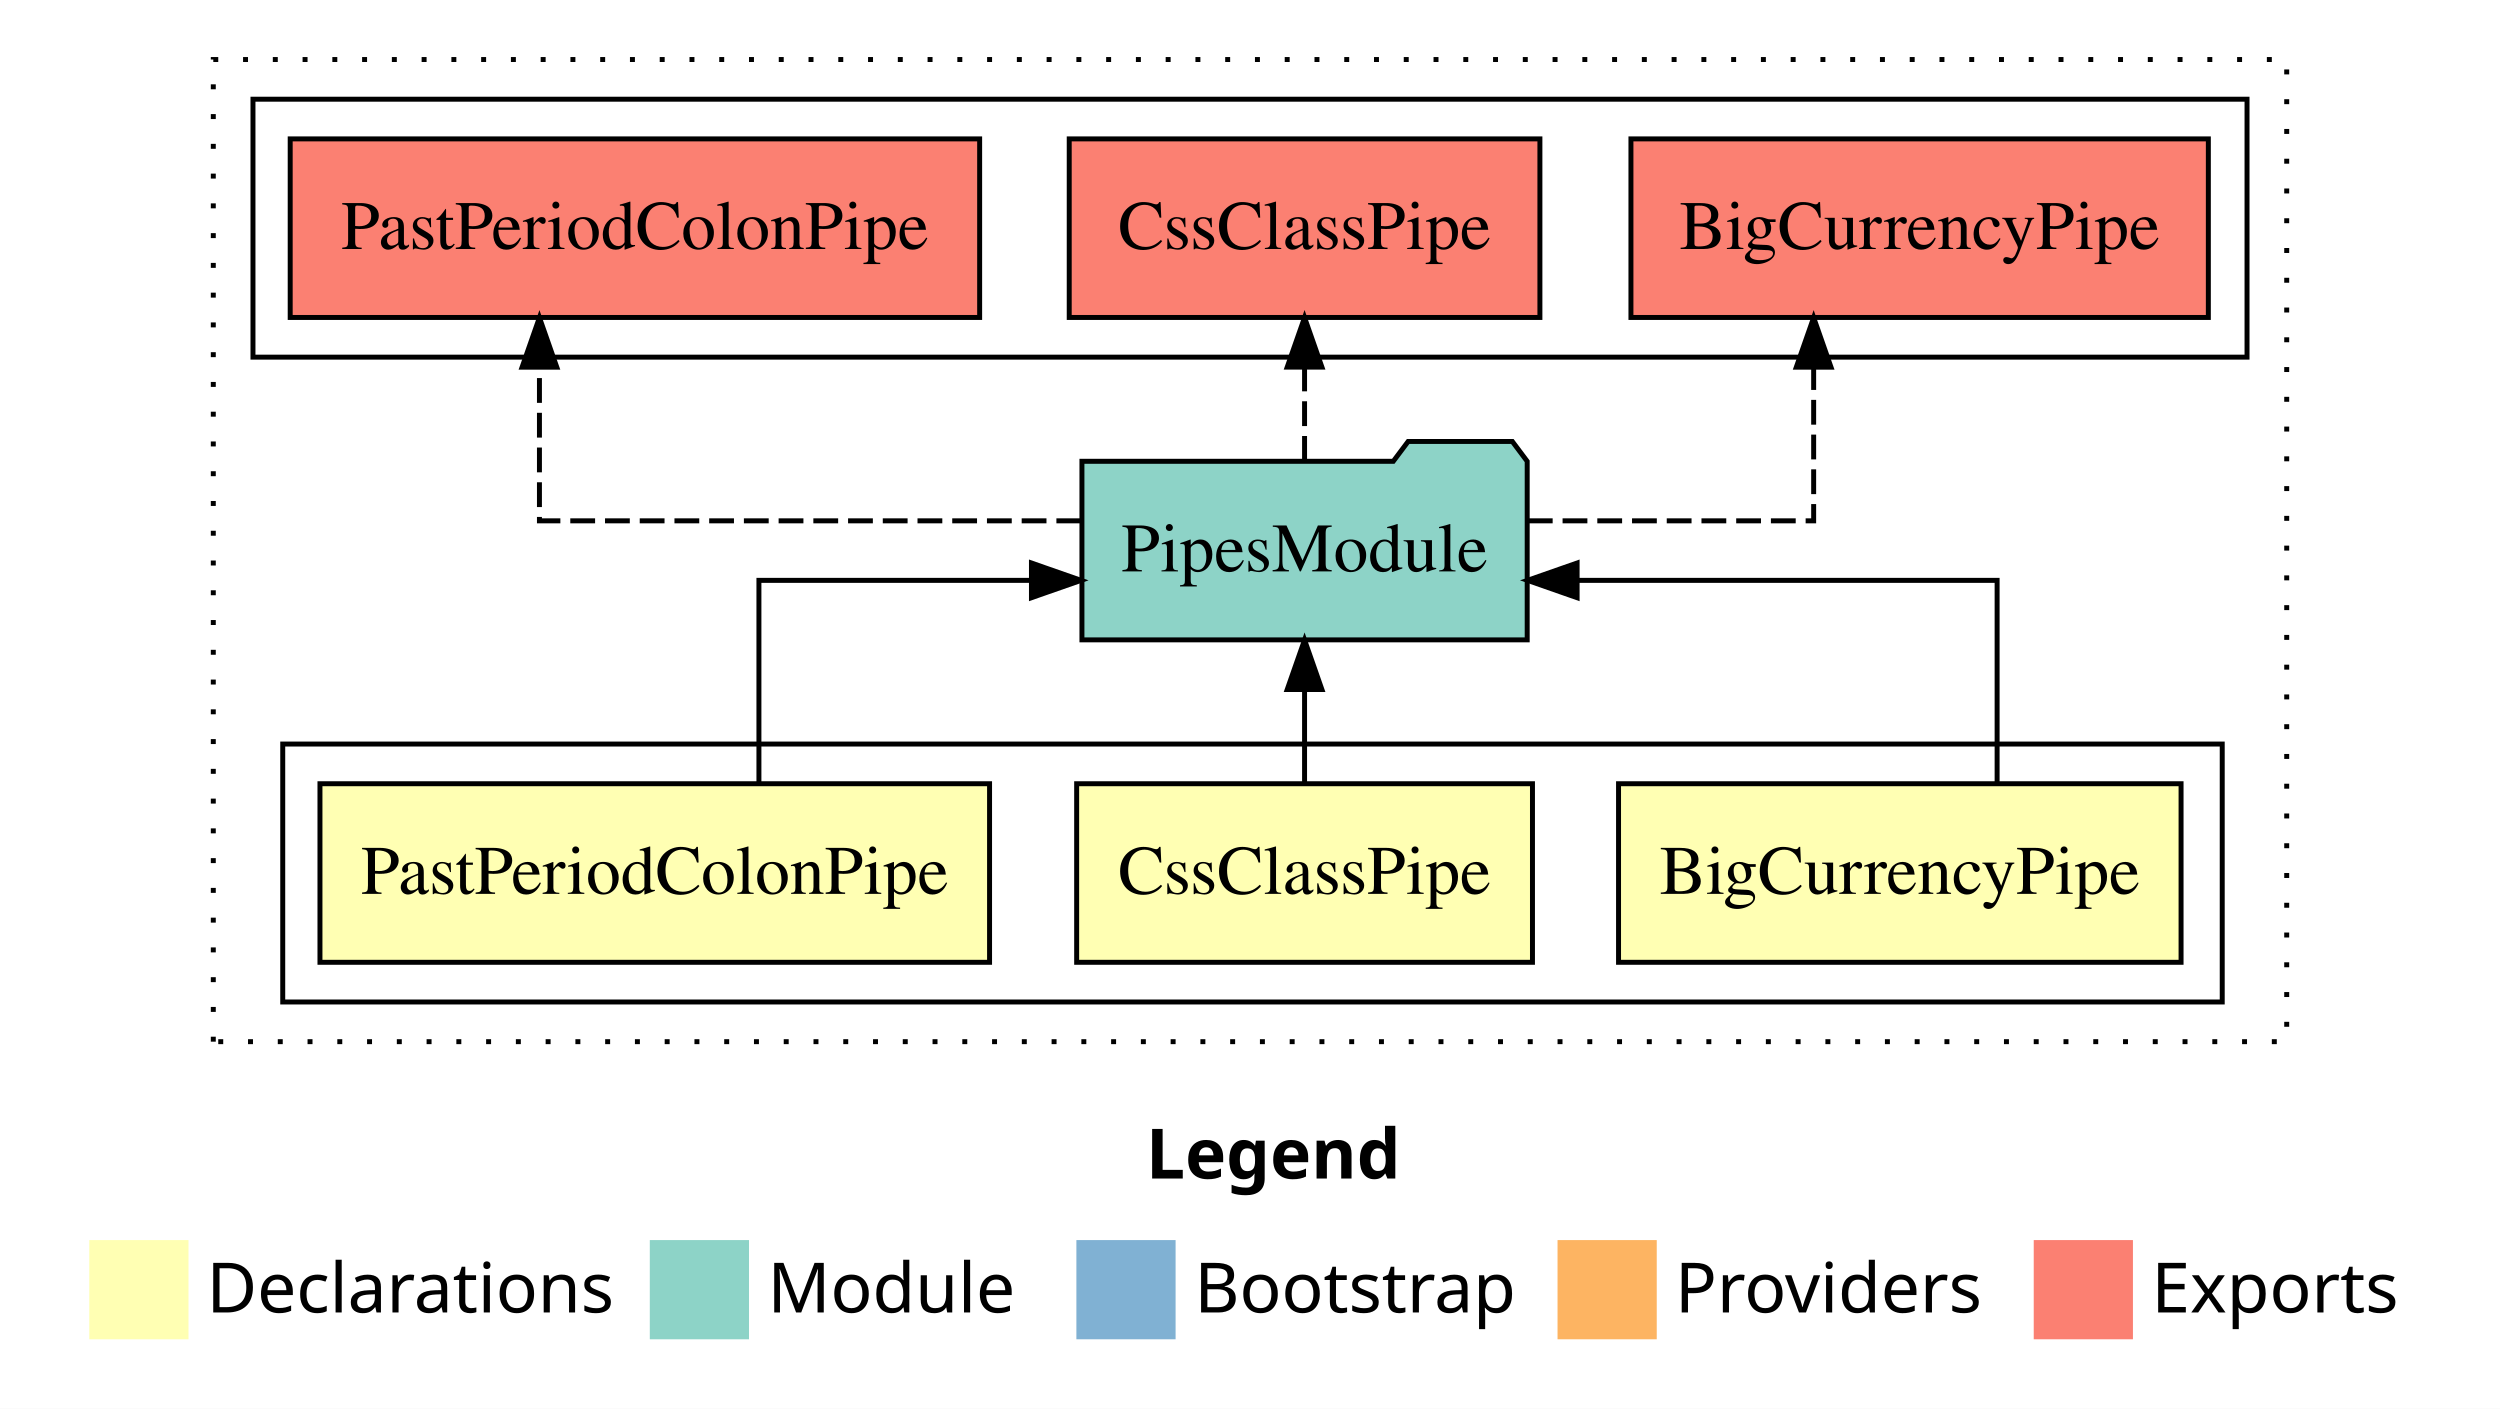
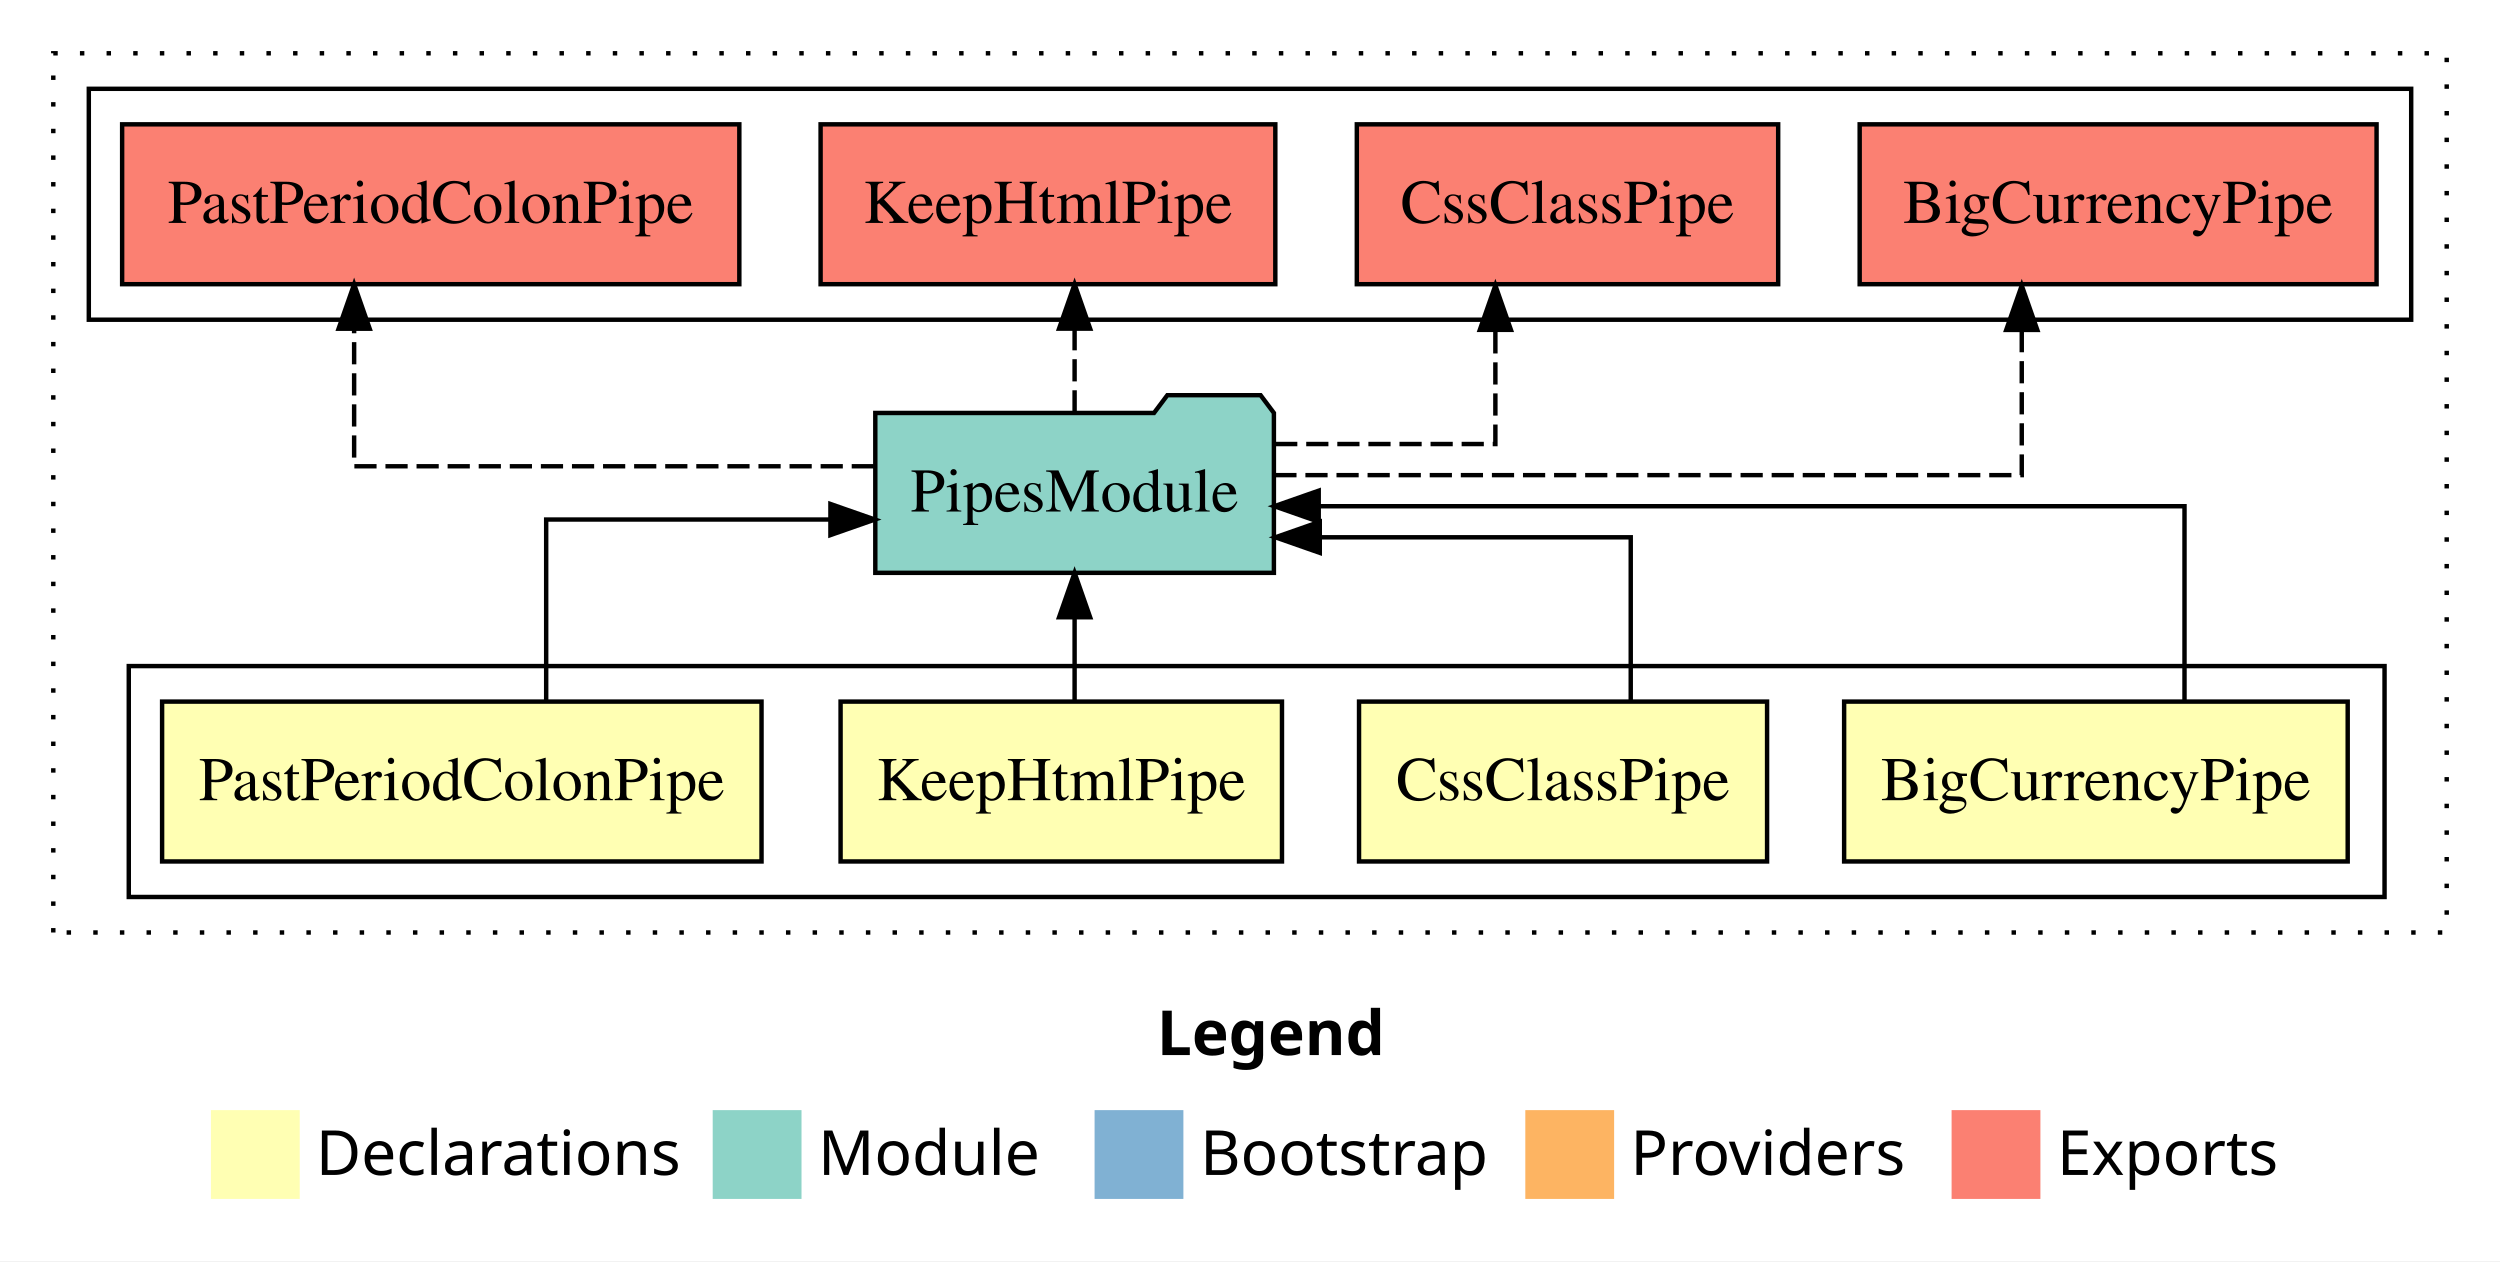
- <svg xmlns="http://www.w3.org/2000/svg" width="504pt" height="284pt" viewBox="0.00 0.00 504.00 284.00">
+ <svg xmlns="http://www.w3.org/2000/svg" width="563pt" height="284pt" viewBox="0.00 0.00 563.00 284.00">
  <g id="graph0" class="graph" transform="scale(1 1) rotate(0) translate(4 280)">
-     <polygon fill="#ffffff" stroke="transparent" points="-4,4 -4,-280 500,-280 500,4 -4,4" />
-     <text text-anchor="start" x="227.009" y="-42.4" font-family="sans-serif" font-weight="bold" font-size="14.00" fill="#000000">Legend</text>
-     <polygon fill="#ffffb3" stroke="transparent" points="14,-10 14,-30 34,-30 34,-10 14,-10" />
-     <text text-anchor="start" x="37.629" y="-15.4" font-family="sans-serif" font-size="14.00" fill="#000000">  Declarations</text>
-     <polygon fill="#8dd3c7" stroke="transparent" points="127,-10 127,-30 147,-30 147,-10 127,-10" />
-     <text text-anchor="start" x="150.725" y="-15.4" font-family="sans-serif" font-size="14.00" fill="#000000">  Module</text>
-     <polygon fill="#80b1d3" stroke="transparent" points="213,-10 213,-30 233,-30 233,-10 213,-10" />
-     <text text-anchor="start" x="236.781" y="-15.4" font-family="sans-serif" font-size="14.00" fill="#000000">  Bootstrap</text>
-     <polygon fill="#fdb462" stroke="transparent" points="310,-10 310,-30 330,-30 330,-10 310,-10" />
-     <text text-anchor="start" x="333.673" y="-15.4" font-family="sans-serif" font-size="14.00" fill="#000000">  Providers</text>
-     <polygon fill="#fb8072" stroke="transparent" points="406,-10 406,-30 426,-30 426,-10 406,-10" />
-     <text text-anchor="start" x="429.726" y="-15.4" font-family="sans-serif" font-size="14.00" fill="#000000">  Exports</text>
+     <polygon fill="#ffffff" stroke="transparent" points="-4,4 -4,-280 559,-280 559,4 -4,4" />
+     <text text-anchor="start" x="256.509" y="-42.4" font-family="sans-serif" font-weight="bold" font-size="14.00" fill="#000000">Legend</text>
+     <polygon fill="#ffffb3" stroke="transparent" points="43.5,-10 43.5,-30 63.5,-30 63.5,-10 43.5,-10" />
+     <text text-anchor="start" x="67.129" y="-15.4" font-family="sans-serif" font-size="14.00" fill="#000000">  Declarations</text>
+     <polygon fill="#8dd3c7" stroke="transparent" points="156.5,-10 156.5,-30 176.5,-30 176.5,-10 156.5,-10" />
+     <text text-anchor="start" x="180.225" y="-15.4" font-family="sans-serif" font-size="14.00" fill="#000000">  Module</text>
+     <polygon fill="#80b1d3" stroke="transparent" points="242.5,-10 242.5,-30 262.5,-30 262.5,-10 242.5,-10" />
+     <text text-anchor="start" x="266.281" y="-15.4" font-family="sans-serif" font-size="14.00" fill="#000000">  Bootstrap</text>
+     <polygon fill="#fdb462" stroke="transparent" points="339.5,-10 339.5,-30 359.5,-30 359.5,-10 339.5,-10" />
+     <text text-anchor="start" x="363.173" y="-15.4" font-family="sans-serif" font-size="14.00" fill="#000000">  Providers</text>
+     <polygon fill="#fb8072" stroke="transparent" points="435.5,-10 435.5,-30 455.5,-30 455.5,-10 435.5,-10" />
+     <text text-anchor="start" x="459.226" y="-15.4" font-family="sans-serif" font-size="14.00" fill="#000000">  Exports</text>
    <g id="clust1" class="cluster">
-       <polygon fill="none" stroke="#000000" stroke-dasharray="1,5" points="39,-70 39,-268 457,-268 457,-70 39,-70" />
+       <polygon fill="none" stroke="#000000" stroke-dasharray="1,5" points="8,-70 8,-268 547,-268 547,-70 8,-70" />
    </g>
    <g id="clust2" class="cluster">
-       <polygon fill="none" stroke="#000000" points="53,-78 53,-130 444,-130 444,-78 53,-78" />
+       <polygon fill="none" stroke="#000000" points="25,-78 25,-130 533,-130 533,-78 25,-78" />
    </g>
-     <g id="clust7" class="cluster">
-       <polygon fill="none" stroke="#000000" points="47,-208 47,-260 449,-260 449,-208 47,-208" />
+     <g id="clust8" class="cluster">
+       <polygon fill="none" stroke="#000000" points="16,-208 16,-260 539,-260 539,-208 16,-208" />
    </g>
    <g id="node1" class="node">
-       <polygon fill="#ffffb3" stroke="#000000" points="435.702,-122 322.298,-122 322.298,-86 435.702,-86 435.702,-122" />
-       <text text-anchor="middle" x="379" y="-99.8" font-family="Times,serif" font-size="14.00" fill="#000000">BigCurrencyPipe</text>
+       <polygon fill="#ffffb3" stroke="#000000" points="524.702,-122 411.298,-122 411.298,-86 524.702,-86 524.702,-122" />
+       <text text-anchor="middle" x="468" y="-99.8" font-family="Times,serif" font-size="14.00" fill="#000000">BigCurrencyPipe</text>
+     </g>
+     <g id="node5" class="node">
+       <polygon fill="#8dd3c7" stroke="#000000" points="282.882,-187 279.882,-191 258.882,-191 255.882,-187 193.118,-187 193.118,-151 282.882,-151 282.882,-187" />
+       <text text-anchor="middle" x="238" y="-164.8" font-family="Times,serif" font-size="14.00" fill="#000000">PipesModule</text>
+     </g>
+     <g id="edge1" class="edge">
+       <path fill="none" stroke="#000000" d="M487.95,-122.267C487.95,-140.555 487.95,-166 487.95,-166 487.95,-166 292.975,-166 292.975,-166" />
+       <polygon fill="#000000" stroke="#000000" points="292.975,-162.5 282.975,-166 292.975,-169.5 292.975,-162.5" />
+     </g>
+     <g id="node2" class="node">
+       <polygon fill="#ffffb3" stroke="#000000" points="393.946,-122 302.054,-122 302.054,-86 393.946,-86 393.946,-122" />
+       <text text-anchor="middle" x="348" y="-99.8" font-family="Times,serif" font-size="14.00" fill="#000000">CssClassPipe</text>
+     </g>
+     <g id="edge2" class="edge">
+       <path fill="none" stroke="#000000" d="M363.241,-122.009C363.241,-138.049 363.241,-159 363.241,-159 363.241,-159 293.215,-159 293.215,-159" />
+       <polygon fill="#000000" stroke="#000000" points="293.215,-155.5 283.215,-159 293.215,-162.5 293.215,-155.5" />
+     </g>
+     <g id="node3" class="node">
+       <polygon fill="#ffffb3" stroke="#000000" points="284.702,-122 185.298,-122 185.298,-86 284.702,-86 284.702,-122" />
+       <text text-anchor="middle" x="235" y="-99.8" font-family="Times,serif" font-size="14.00" fill="#000000">KeepHtmlPipe</text>
+     </g>
+     <g id="edge3" class="edge">
+       <path fill="none" stroke="#000000" d="M238,-122.106C238,-122.106 238,-140.991 238,-140.991" />
+       <polygon fill="#000000" stroke="#000000" points="234.5,-140.991 238,-150.991 241.5,-140.991 234.5,-140.991" />
    </g>
    <g id="node4" class="node">
-       <polygon fill="#8dd3c7" stroke="#000000" points="303.882,-187 300.882,-191 279.882,-191 276.882,-187 214.118,-187 214.118,-151 303.882,-151 303.882,-187" />
-       <text text-anchor="middle" x="259" y="-164.8" font-family="Times,serif" font-size="14.00" fill="#000000">PipesModule</text>
-     </g>
-     <g id="edge1" class="edge">
-       <path fill="none" stroke="#000000" d="M398.617,-122.022C398.617,-139.373 398.617,-163 398.617,-163 398.617,-163 313.944,-163 313.944,-163" />
-       <polygon fill="#000000" stroke="#000000" points="313.944,-159.5 303.944,-163 313.944,-166.5 313.944,-159.5" />
-     </g>
-     <g id="node2" class="node">
-       <polygon fill="#ffffb3" stroke="#000000" points="304.946,-122 213.054,-122 213.054,-86 304.946,-86 304.946,-122" />
-       <text text-anchor="middle" x="259" y="-99.8" font-family="Times,serif" font-size="14.00" fill="#000000">CssClassPipe</text>
-     </g>
-     <g id="edge2" class="edge">
-       <path fill="none" stroke="#000000" d="M259,-122.106C259,-122.106 259,-140.991 259,-140.991" />
-       <polygon fill="#000000" stroke="#000000" points="255.5,-140.991 259,-150.991 262.5,-140.991 255.5,-140.991" />
-     </g>
-     <g id="node3" class="node">
-       <polygon fill="#ffffb3" stroke="#000000" points="195.496,-122 60.504,-122 60.504,-86 195.496,-86 195.496,-122" />
-       <text text-anchor="middle" x="128" y="-99.8" font-family="Times,serif" font-size="14.00" fill="#000000">PastPeriodColonPipe</text>
-     </g>
-     <g id="edge3" class="edge">
-       <path fill="none" stroke="#000000" d="M148.999,-122.022C148.999,-139.373 148.999,-163 148.999,-163 148.999,-163 203.941,-163 203.941,-163" />
-       <polygon fill="#000000" stroke="#000000" points="203.941,-166.5 213.941,-163 203.941,-159.5 203.941,-166.5" />
-     </g>
-     <g id="node5" class="node">
-       <polygon fill="#fb8072" stroke="#000000" points="441.202,-252 324.798,-252 324.798,-216 441.202,-216 441.202,-252" />
-       <text text-anchor="middle" x="383" y="-229.8" font-family="Times,serif" font-size="14.00" fill="#000000">BigCurrencyPipe </text>
+       <polygon fill="#ffffb3" stroke="#000000" points="167.496,-122 32.504,-122 32.504,-86 167.496,-86 167.496,-122" />
+       <text text-anchor="middle" x="100" y="-99.8" font-family="Times,serif" font-size="14.00" fill="#000000">PastPeriodColonPipe</text>
    </g>
    <g id="edge4" class="edge">
-       <path fill="none" stroke="#000000" stroke-dasharray="5,2" d="M304.016,-175C331.592,-175 361.633,-175 361.633,-175 361.633,-175 361.633,-205.977 361.633,-205.977" />
-       <polygon fill="#000000" stroke="#000000" points="358.133,-205.977 361.633,-215.977 365.133,-205.977 358.133,-205.977" />
+       <path fill="none" stroke="#000000" d="M118.999,-122.022C118.999,-139.373 118.999,-163 118.999,-163 118.999,-163 183.011,-163 183.011,-163" />
+       <polygon fill="#000000" stroke="#000000" points="183.011,-166.5 193.011,-163 183.011,-159.5 183.011,-166.5" />
    </g>
    <g id="node6" class="node">
-       <polygon fill="#fb8072" stroke="#000000" points="306.445,-252 211.555,-252 211.555,-216 306.445,-216 306.445,-252" />
-       <text text-anchor="middle" x="259" y="-229.8" font-family="Times,serif" font-size="14.00" fill="#000000">CssClassPipe </text>
+       <polygon fill="#fb8072" stroke="#000000" points="531.202,-252 414.798,-252 414.798,-216 531.202,-216 531.202,-252" />
+       <text text-anchor="middle" x="473" y="-229.8" font-family="Times,serif" font-size="14.00" fill="#000000">BigCurrencyPipe </text>
    </g>
    <g id="edge5" class="edge">
-       <path fill="none" stroke="#000000" stroke-dasharray="5,2" d="M259,-187.106C259,-187.106 259,-205.991 259,-205.991" />
-       <polygon fill="#000000" stroke="#000000" points="255.5,-205.991 259,-215.991 262.5,-205.991 255.5,-205.991" />
+       <path fill="none" stroke="#000000" stroke-dasharray="5,2" d="M282.975,-173C345.554,-173 451.3,-173 451.3,-173 451.3,-173 451.3,-205.698 451.3,-205.698" />
+       <polygon fill="#000000" stroke="#000000" points="447.8,-205.698 451.3,-215.698 454.8,-205.698 447.8,-205.698" />
    </g>
    <g id="node7" class="node">
-       <polygon fill="#fb8072" stroke="#000000" points="193.497,-252 54.503,-252 54.503,-216 193.497,-216 193.497,-252" />
-       <text text-anchor="middle" x="124" y="-229.8" font-family="Times,serif" font-size="14.00" fill="#000000">PastPeriodColonPipe </text>
+       <polygon fill="#fb8072" stroke="#000000" points="396.445,-252 301.555,-252 301.555,-216 396.445,-216 396.445,-252" />
+       <text text-anchor="middle" x="349" y="-229.8" font-family="Times,serif" font-size="14.00" fill="#000000">CssClassPipe </text>
    </g>
    <g id="edge6" class="edge">
-       <path fill="none" stroke="#000000" stroke-dasharray="5,2" d="M213.97,-175C168.441,-175 104.751,-175 104.751,-175 104.751,-175 104.751,-205.977 104.751,-205.977" />
-       <polygon fill="#000000" stroke="#000000" points="101.251,-205.977 104.751,-215.977 108.251,-205.977 101.251,-205.977" />
+       <path fill="none" stroke="#000000" stroke-dasharray="5,2" d="M283.159,-180C307.566,-180 332.759,-180 332.759,-180 332.759,-180 332.759,-205.718 332.759,-205.718" />
+       <polygon fill="#000000" stroke="#000000" points="329.259,-205.718 332.759,-215.718 336.259,-205.718 329.259,-205.718" />
+     </g>
+     <g id="node8" class="node">
+       <polygon fill="#fb8072" stroke="#000000" points="283.202,-252 180.798,-252 180.798,-216 283.202,-216 283.202,-252" />
+       <text text-anchor="middle" x="232" y="-229.8" font-family="Times,serif" font-size="14.00" fill="#000000">KeepHtmlPipe </text>
+     </g>
+     <g id="edge7" class="edge">
+       <path fill="none" stroke="#000000" stroke-dasharray="5,2" d="M238,-187.106C238,-187.106 238,-205.991 238,-205.991" />
+       <polygon fill="#000000" stroke="#000000" points="234.5,-205.991 238,-215.991 241.5,-205.991 234.5,-205.991" />
+     </g>
+     <g id="node9" class="node">
+       <polygon fill="#fb8072" stroke="#000000" points="162.497,-252 23.503,-252 23.503,-216 162.497,-216 162.497,-252" />
+       <text text-anchor="middle" x="93" y="-229.8" font-family="Times,serif" font-size="14.00" fill="#000000">PastPeriodColonPipe </text>
+     </g>
+     <g id="edge8" class="edge">
+       <path fill="none" stroke="#000000" stroke-dasharray="5,2" d="M192.804,-175C144.796,-175 75.751,-175 75.751,-175 75.751,-175 75.751,-205.977 75.751,-205.977" />
+       <polygon fill="#000000" stroke="#000000" points="72.251,-205.977 75.751,-215.977 79.251,-205.977 72.251,-205.977" />
    </g>
  </g>
</svg>
